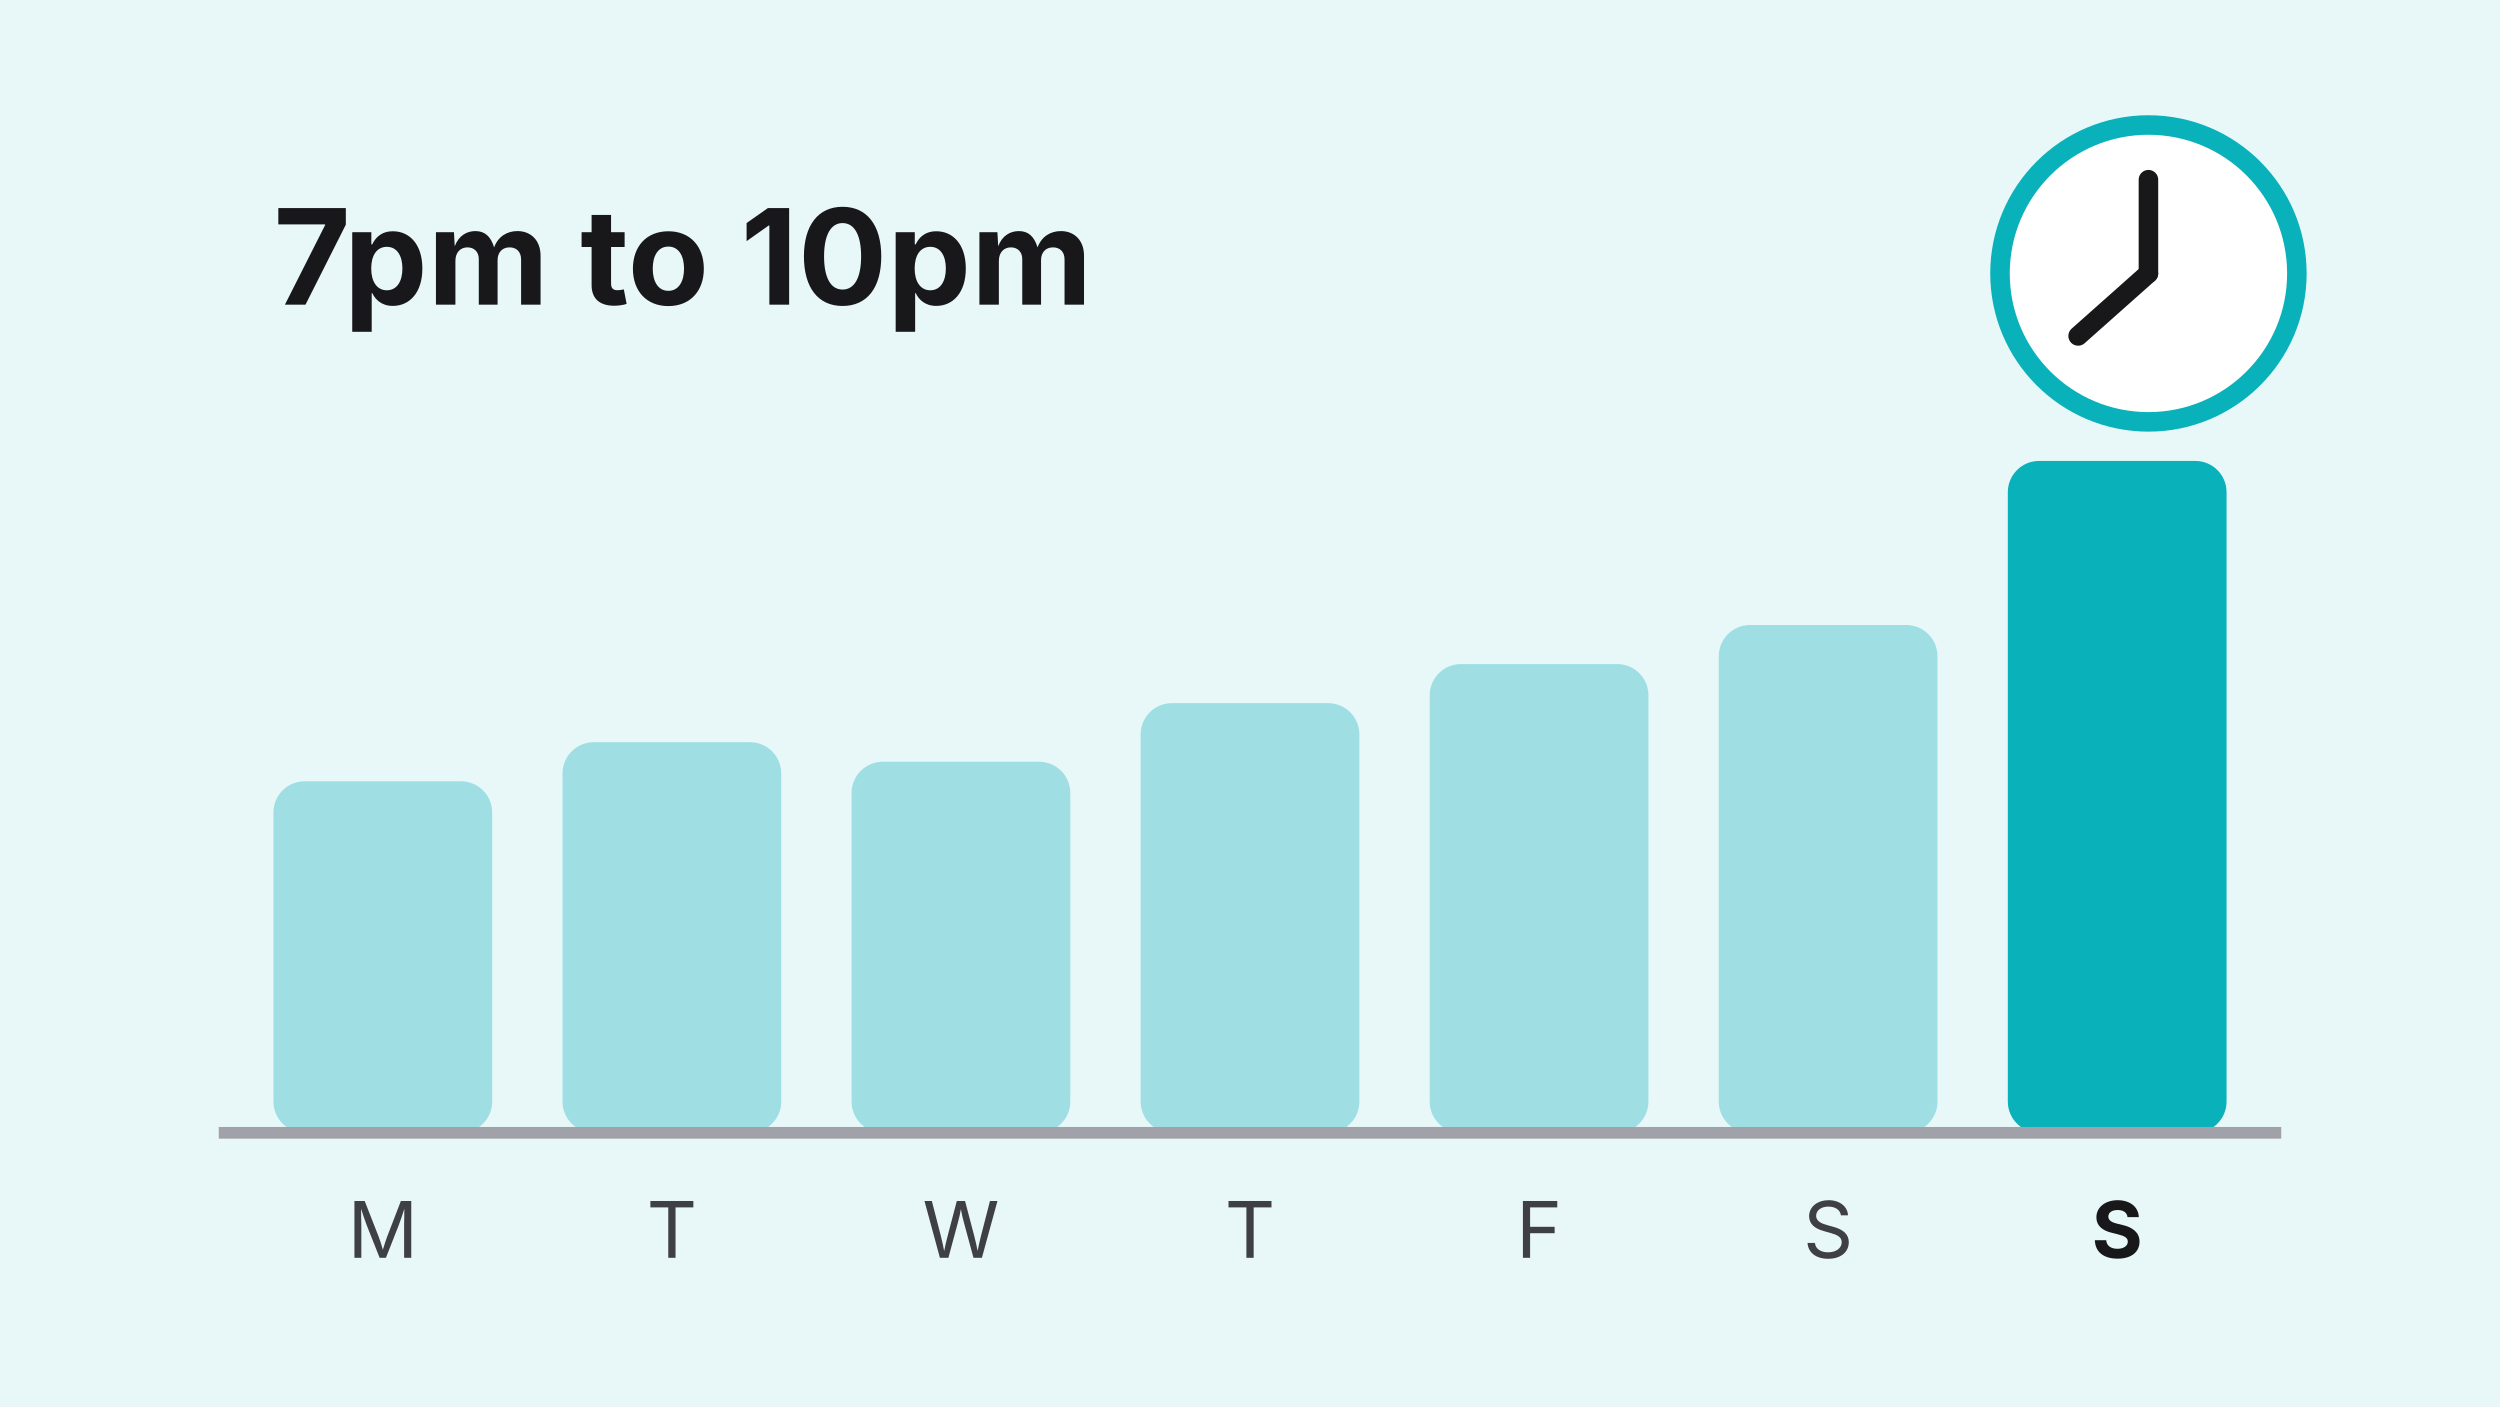
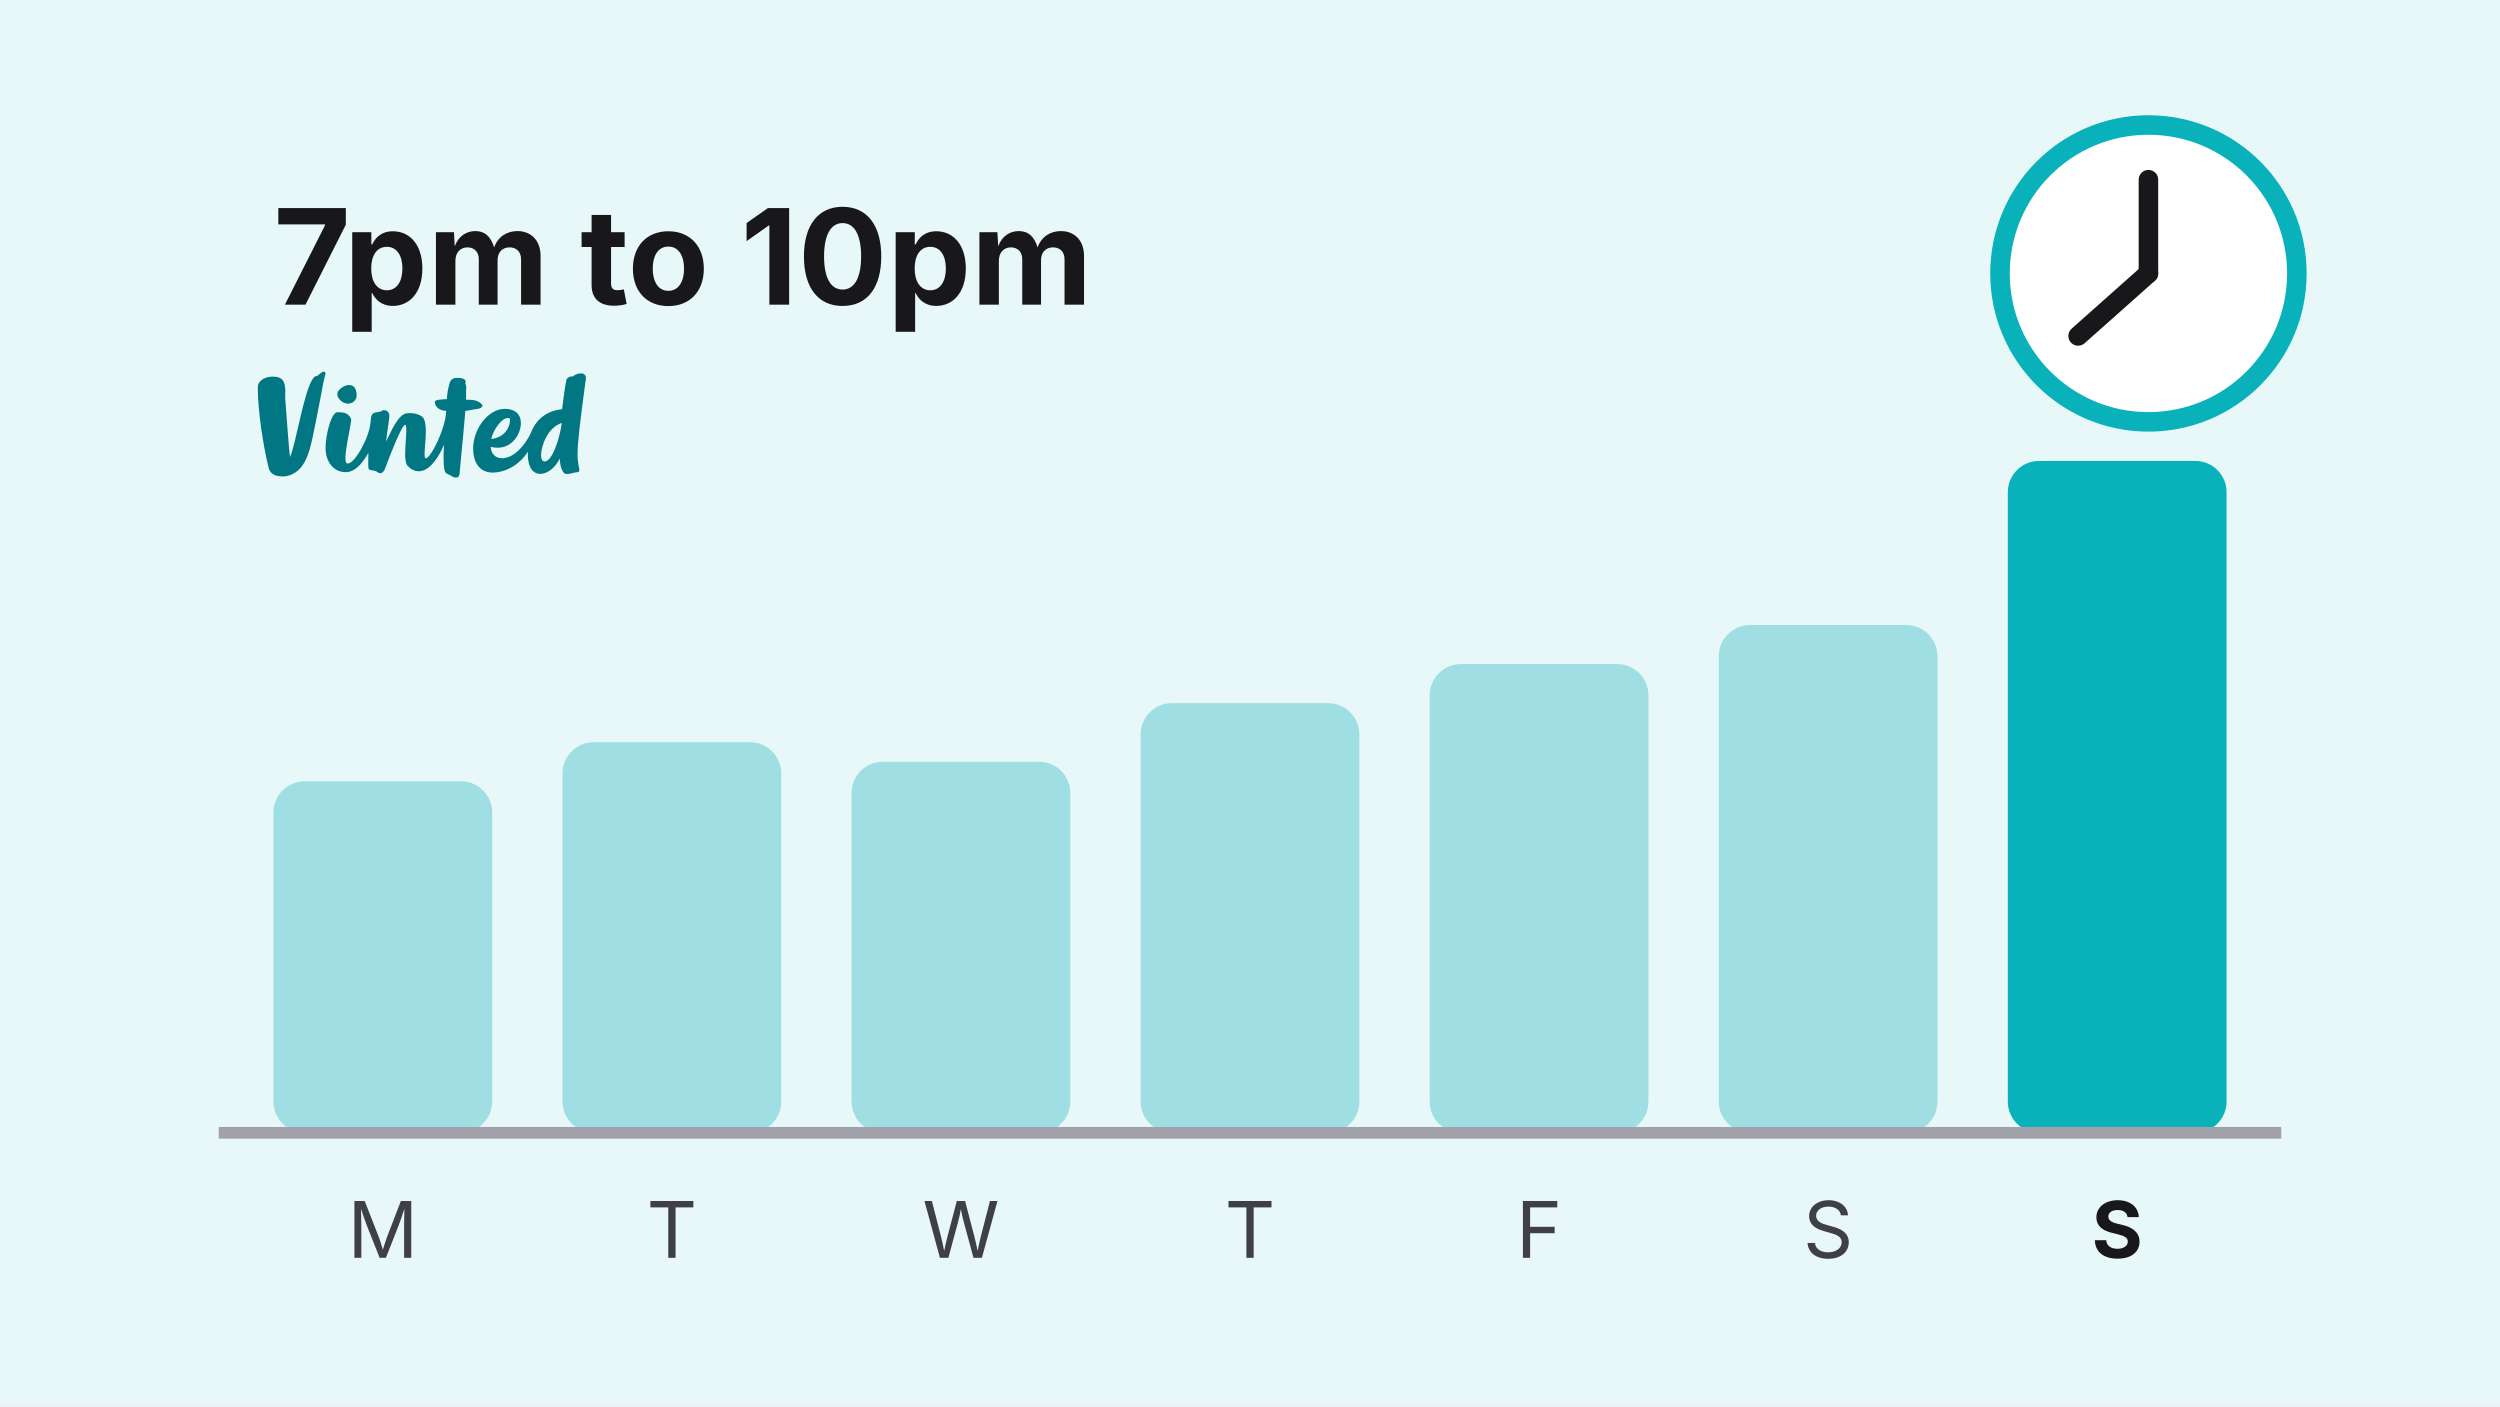
<svg xmlns="http://www.w3.org/2000/svg" viewBox="0 0 640 360" font-family="ui-sans-serif, system-ui, -apple-system, Segoe UI, sans-serif">
  <rect width="640" height="360" fill="#e8f8f9" />
  <text x="70" y="78" font-size="34" font-weight="700" fill="#18181b">7pm to 10pm</text>
  <circle cx="550" cy="70" r="38" fill="#ffffff" stroke="#09B1BA" stroke-width="5" />
  <line x1="550" y1="70" x2="550" y2="46" stroke="#18181b" stroke-width="5" stroke-linecap="round" />
  <line x1="550" y1="70" x2="532" y2="86" stroke="#18181b" stroke-width="5" stroke-linecap="round" />
  <g fill="#9fdfe3">
    <rect x="70" y="200" width="56" height="90" rx="8" />
    <rect x="144" y="190" width="56" height="100" rx="8" />
    <rect x="218" y="195" width="56" height="95" rx="8" />
    <rect x="292" y="180" width="56" height="110" rx="8" />
    <rect x="366" y="170" width="56" height="120" rx="8" />
    <rect x="440" y="160" width="56" height="130" rx="8" />
  </g>
  <rect x="514" y="118" width="56" height="172" rx="8" fill="#09B1BA" />
  <line x1="56" y1="290" x2="584" y2="290" stroke="#a1a1aa" stroke-width="3" />
  <g font-size="20" fill="#3f3f46" text-anchor="middle">
    <text x="98" y="322">M</text>
    <text x="172" y="322">T</text>
    <text x="246" y="322">W</text>
    <text x="320" y="322">T</text>
    <text x="394" y="322">F</text>
    <text x="468" y="322">S</text>
    <text x="542" y="322" font-weight="700" fill="#18181b">S</text>
  </g>
+   <svg x="66" y="84" width="84" height="48.58" viewBox="0 0 83 48">
+     <path d="M16.642 11c-.285 0-.631.24-1.563 1.052-.331.12-.692.03-1.113.677-2.375 3.413-4.224 16.176-5.803 19.86-.316-1.594-.977-11.968-1.233-14.809-.03-.526.03-1.188.03-1.578 0-2.616-.57-3.94-3.187-3.94-1.323 0-2.63.482-3.322 1.354-.33.45-.451.782-.451 1.593 0 5.428 1.293 14.327 2.736 20.13.451 1.82 2.075 2.165 3.608 2.165.722 0 1.443-.09 2.466-.601 3.547-1.73 4.495-6.45 5.412-11.035.165-.827.992-4.826 1.383-6.93.526-2.872 1.127-6.119 1.488-7.307.12-.36-.105-.631-.45-.631Zm60.254 12.989c-.48 3.593-2.315 9.742-4.36 9.742-.586 0-.886-.677-.886-1.504 0-2.36 1.593-7.08 5.246-8.238Zm-17.844 4.044c.466-2.105 2.48-5.322 4.284-5.322.33 0 .511.21.466.722-.105 1.593-1.293 4.24-4.75 4.6ZM83 12.623c0-.63-.39-1.187-1.278-1.187-.721 0-1.563.36-2.09.812-.63-.15-1.473.33-1.578.902-.541 2.54-.782 5.186-1.082 7.366-3.638.33-6.405 2.345-7.758 5.638a12.824 12.824 0 0 1-.781 1.578c-1.925 3.278-4.33 5.172-6.69 5.172-1.73 0-2.721-1.218-2.842-2.872.617.15 1.203.226 1.744.226 3.909 0 5.893-3.698 5.893-6.194 0-2.42-1.623-3.653-4.029-3.653-4.39.03-8.043 5.262-8.043 10.042 0 3.398 1.519 6.089 4.977 6.089 2.675 0 6.374-1.473 8.884-5.262-.165 2.691.541 5.322 2.842 5.578 1.293.12 3.638-.692 5.201-3.879.12 2.646.962 3.924 1.639 3.924 1.218 0 1.984-.436 2.931-.481.301-.015.391-.286.391-.526 0-.391-.45-1.835-.45-3.91 0-3.171.63-8.132 1.969-18.25.06-.24.15-.737.15-1.112Zm-60.134 6.48c1.173 0 2.135-.962 2.135-2.014 0-1.383-.421-2.706-1.985-2.706-1.067 0-2.916 1.202-2.916 2.24 0 1.217 1.338 2.48 2.766 2.48Zm31.976-.842c-.676-.135-1.413-.15-2.165-.15.03-.526-.015-1.534 0-2.42 0-.136.06-.376.06-.677 0-.3-.06-.631-.27-.932.075-.21.12-.391.12-.526 0-.722-1.067-.992-2.074-.992-.872 0-1.684.315-1.97 1.262-.466 1.669-.601 2.39-.721 4.134-1.053.06-3.097.076-3.052.722.12 1.669 1.729 2.21 2.886 2.24-.135 4.585-3.969 12.012-5.156 12.012-.226 0-.316-.36-.316-1.128 0-1.503.316-3.518.316-5.652 0-1.323-.136-2.526-.541-3.293-.512-.917-2.195-1.368-3.518-1.368-.512 0-.932.06-1.263.18-2.195.888-4.044 5.879-4.736 6.991.331-3.021.827-5.382.827-6.614 0-.692-.616-1.308-1.308-1.308-.27 0-.51.09-.736.3-.993.361-2.316 0-2.541 1.413-.06.376-.135.827-.165 1.339-.241 3.668-3.91 10.463-5.788 10.463-.466 0-.572-.601-.572-1.368 0-2.556 1.323-7.938 1.353-9.02.076-.166.12-.361.12-.526 0-1.023-1.202-2.015-2.435-2.015-.36 0-.616-.075-.902-.075-.18 0-.376.03-.586.165-1.368.872-2.57 5.863-2.57 8.93 0 3.383 1.969 6.089 5.096 6.089 2.24 0 4.134-2.045 5.742-4.871 0 .436-.09 2.555 0 3.758.06.827.917.466 1.955.887.39.33.751.481 1.067.481.526 0 .932-.466 1.233-1.278 1.233-3.382 4.21-10.974 5.051-10.974.631 0-.015 4.886-.015 7.306 0 1.383.135 2.571.616 3.082.887.932 1.834 1.383 2.827 1.383 2.195 0 4.51-2.345 6.404-6.705-.12 1.864-.135 2.436-.135 3.082 0 1.082.06 2.285.21 3.157.09.421.136.722.511.992.511.286.977.451 1.233.632.586.285.541.436 1.353.436.286 0 .677-.27.737-.917.721-7.141 1.473-15.95 1.473-15.95.481-.016 1.85-.362 3.127-.512.541-.06 1.188-.39 1.188-.782 0-.39-.857-1.142-1.97-1.383Z" fill="#007782" />
+   </svg>
</svg>
